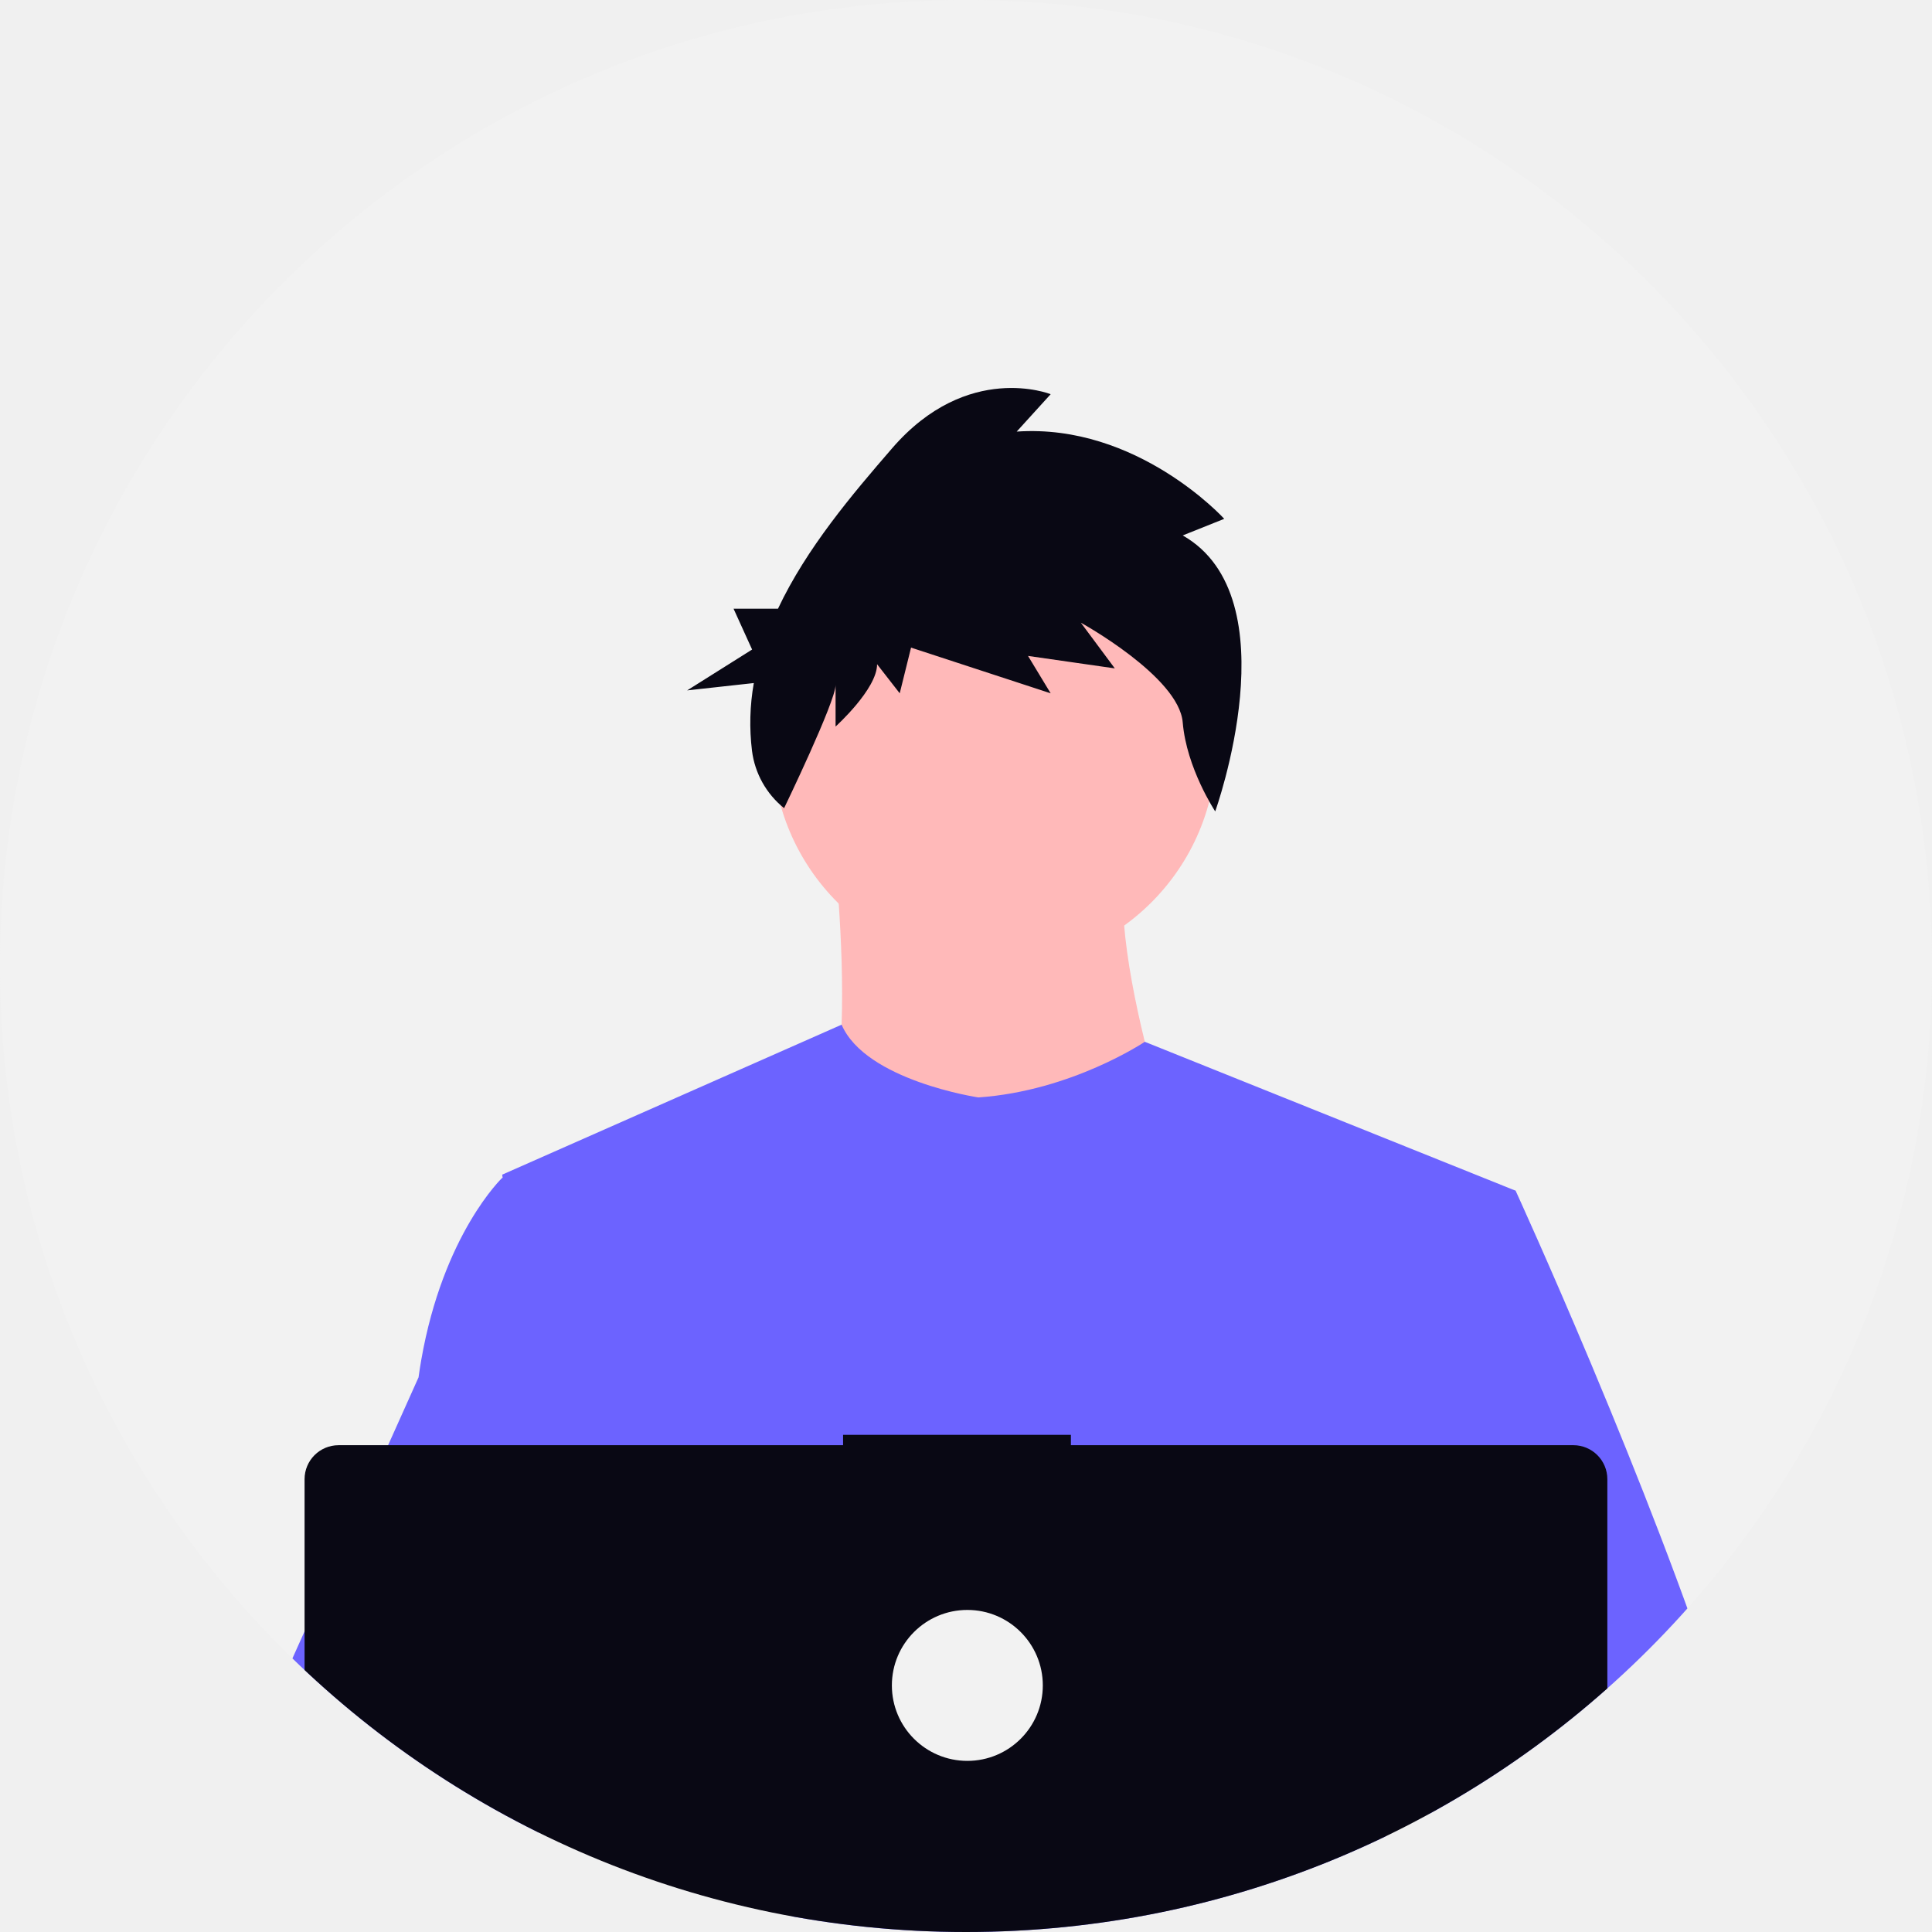
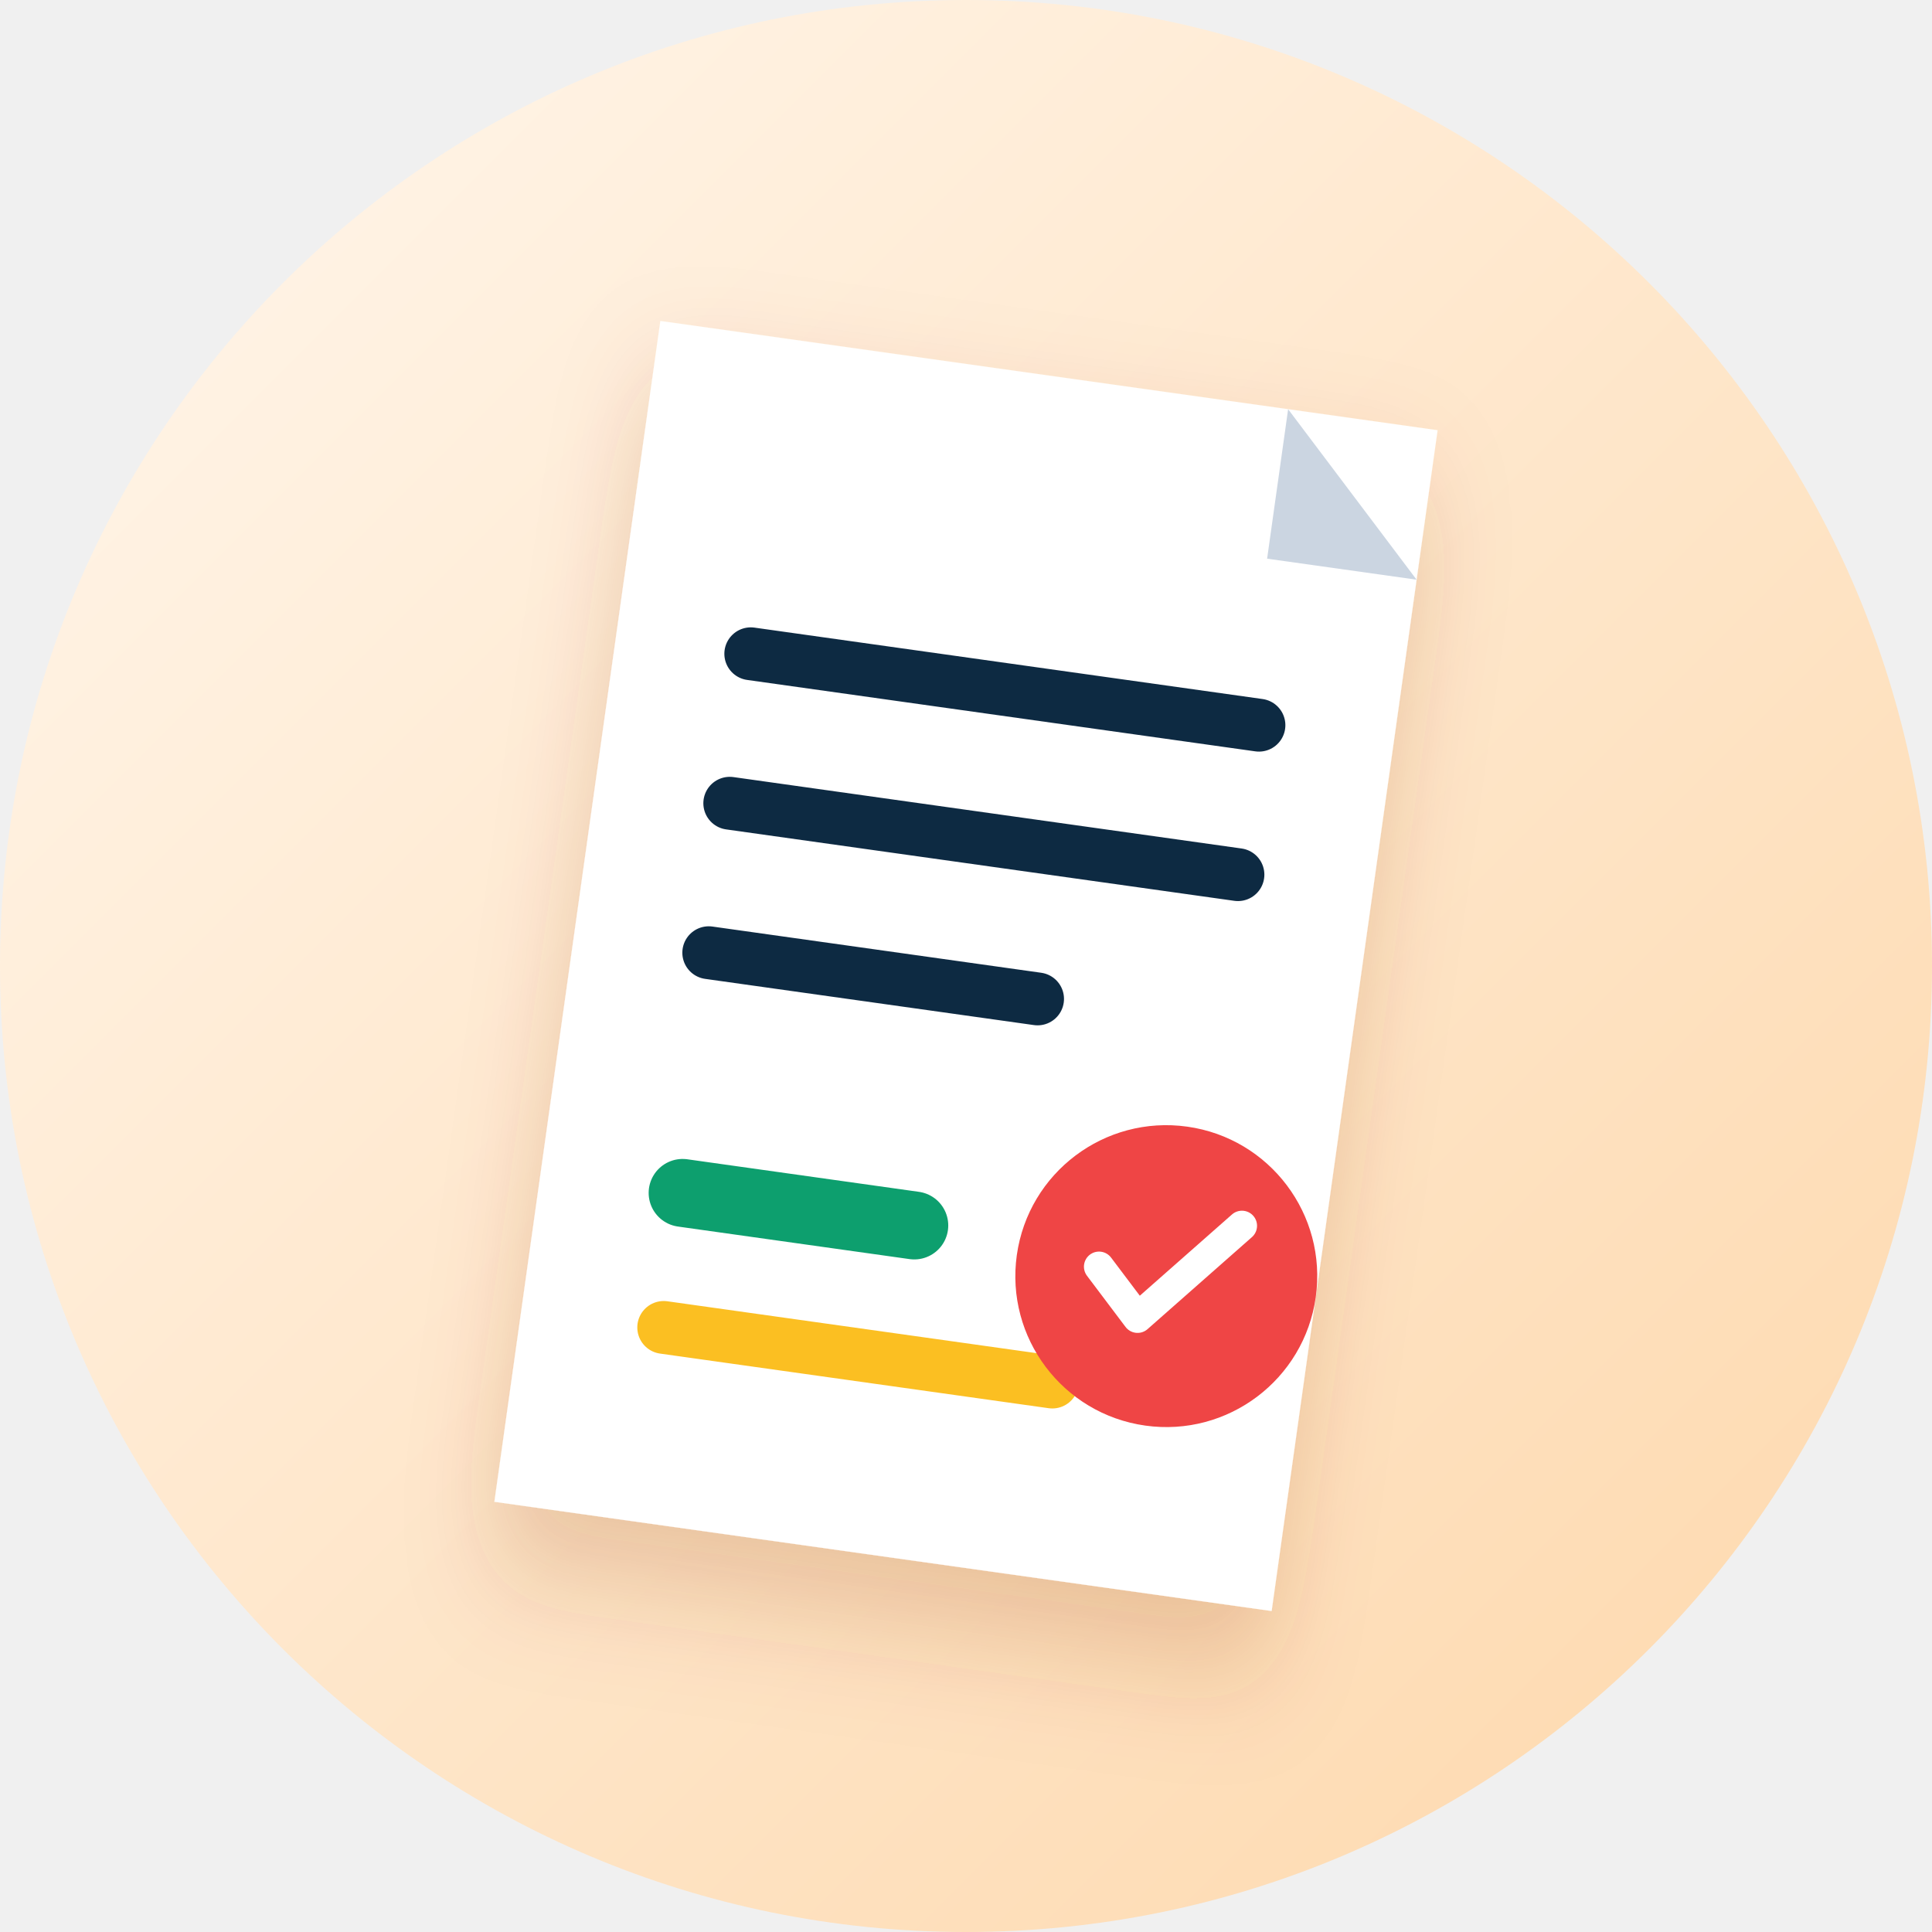
- <svg xmlns="http://www.w3.org/2000/svg" width="640" height="640" viewBox="0 0 640 640" role="img" artist="Katerina Limpitsouni" source="https://undraw.co/">
+ <svg xmlns="http://www.w3.org/2000/svg" viewBox="0 0 256 256">
  <defs>
-     <clipPath id="a-233">
-       <circle cx="320" cy="320" r="320" transform="translate(626 151)" fill="none" stroke="#707070" stroke-width="1" />
-     </clipPath>
+     <linearGradient id="bg" x1="0" y1="0" x2="1" y2="1">
+       <stop stop-color="#fff7ed" />
+       <stop offset="1" stop-color="#fed7aa" />
+     </linearGradient>
+     <filter id="s">
+       <feDropShadow dx="0" dy="8" stdDeviation="7" flood-color="#9a3412" flood-opacity=".2" />
+     </filter>
  </defs>
-   <g transform="translate(-626 -151)">
-     <circle cx="320" cy="320" r="320" transform="translate(626 151)" fill="#f2f2f2" />
-     <g clip-path="url(#a-233)">
-       <path d="M581.722,260.562S595.577,365,574.262,376.728s126.823,12.789,126.823,12.789-33.038-90.588-18.118-118.3Z" transform="translate(318.813 155.394)" fill="#ffb9b9" />
-       <circle cx="73.536" cy="73.536" r="73.536" transform="translate(881.887 324.39)" fill="#ffb9b9" />
-       <path d="M809.257,390.045l-12.32,56.1-26.05,118.69-.78,6.5-8.99,75.25-5.98,49.99-4.01,33.58c-24.38,12.53-42.05,21.18-42.05,21.18s-1.52-7.62-3.97-17.37c-17.11,5.13-48.77,13.64-75.6,15.34,9.77,10.89-141.12-266.12-146.91-303.16-4.66-29.81-8.16-55-8.9-60.36-.1-.7-.15-1.06-.15-1.06l112.43-49.68c7.99,18.53,45.3,24.1,45.3,24.1,30.91-2.13,55.14-18.43,55.14-18.43Z" transform="translate(318.813 155.394)" fill="#6c63ff" />
-       <path d="M720.129,154.235l13.749-5.5s-28.749-31.651-68.747-28.9l11.25-12.385s-27.5-11.009-52.5,17.89c-13.141,15.191-28.346,33.048-37.825,53.163H571.33l6.146,13.532-21.509,13.532,22.077-2.431a75.616,75.616,0,0,0-.6,22.445,29.041,29.041,0,0,0,10.634,19h0s17.052-35.3,17.052-40.8v13.761S618.88,205.157,618.88,196.9l7.5,9.633,3.75-15.137,46.248,15.137-7.5-12.385,28.749,4.128-11.25-15.137s32.5,17.89,33.749,33.027,10.762,29.481,10.762,29.481S756.378,174.877,720.129,154.235Z" transform="translate(297.666 174.133)" fill="#090814" />
-       <path d="M889.187,647.955c-7.49,8.12-26.05,20.35-48.55,33.59-8.37,4.92-17.28,9.99-26.37,15.03-21.69,12.03-44.4,23.95-63.14,33.58-24.38,12.53-42.05,21.18-42.05,21.18s-1.52-7.62-3.97-17.37c-3.28-13.05-8.22-29.92-13.37-37.39-.18-.26-.36-.5-.54-.74-1.5-1.97-3.01-3.12-4.5-3.12l74.42-46.13,32.16-19.94-23.17-55.31-29.06-69.38,17.54-55.81,17.63-56.1h33.04s10.94,23.88,24.93,57.18c2.09,4.98,4.25,10.17,6.45,15.53C869.417,532.755,905.3,630.5,889.187,647.955Z" transform="translate(318.813 155.394)" fill="#6c63ff" />
-       <path d="M556.677,695.915a47.792,47.792,0,0,0-8.1.66c-22.99,3.95-29.77,24.76-31.7,38.7a71.847,71.847,0,0,0-.7,12.86l-20.31-15.62-7.4-5.69c-17.81-6.21-33.68-17.24-47.44-30.25a238.478,238.478,0,0,1-31.95-37.89,334.144,334.144,0,0,1-24.72-42.4,31.184,31.184,0,0,1-.43-26.45l25.15-56.05,36.76-81.92q.4-2.925.89-5.72c7.29-41.8,26.82-60.36,26.82-60.36h14.92l9.98,60.36,12.4,74.99-8.69,28.34-20.08,65.45,19.19,20.84Z" transform="translate(318.813 155.394)" fill="#6c63ff" />
-       <path d="M828.381,510.145H661.938v-3.431H586.466v3.431H419.337A11.259,11.259,0,0,0,408.079,521.4V749.315a11.259,11.259,0,0,0,11.259,11.259H828.381a11.259,11.259,0,0,0,11.259-11.259V521.4a11.259,11.259,0,0,0-11.259-11.259Z" transform="translate(318.813 119.599)" fill="#090814" />
-       <circle cx="25" cy="25" r="25" transform="translate(921.445 684.314)" fill="#f2f2f2" />
-     </g>
+   <circle cx="128" cy="128" r="128" fill="url(#bg)" />
+   <g filter="url(#s)" transform="rotate(8 128 128)">
+     <path d="M76 49h104v158H76z" fill="#fff" />
+     <path d="m160 49 20 20h-20z" fill="#cbd5e1" />
+     <path d="M94 91h68M94 111h68M94 131h44" stroke="#102a43" stroke-linecap="round" stroke-width="7" />
+     <path d="M95 163h31" stroke="#0f9f6e" stroke-linecap="round" stroke-width="9" />
+     <path d="M95 181h52" stroke="#fbbf24" stroke-linecap="round" stroke-width="7" />
+     <circle cx="160" cy="165" r="20" fill="#ef4444" />
+     <path d="m151 165 6 6 12-14" fill="none" stroke="#fff" stroke-linecap="round" stroke-linejoin="round" stroke-width="4" />
  </g>
</svg>
